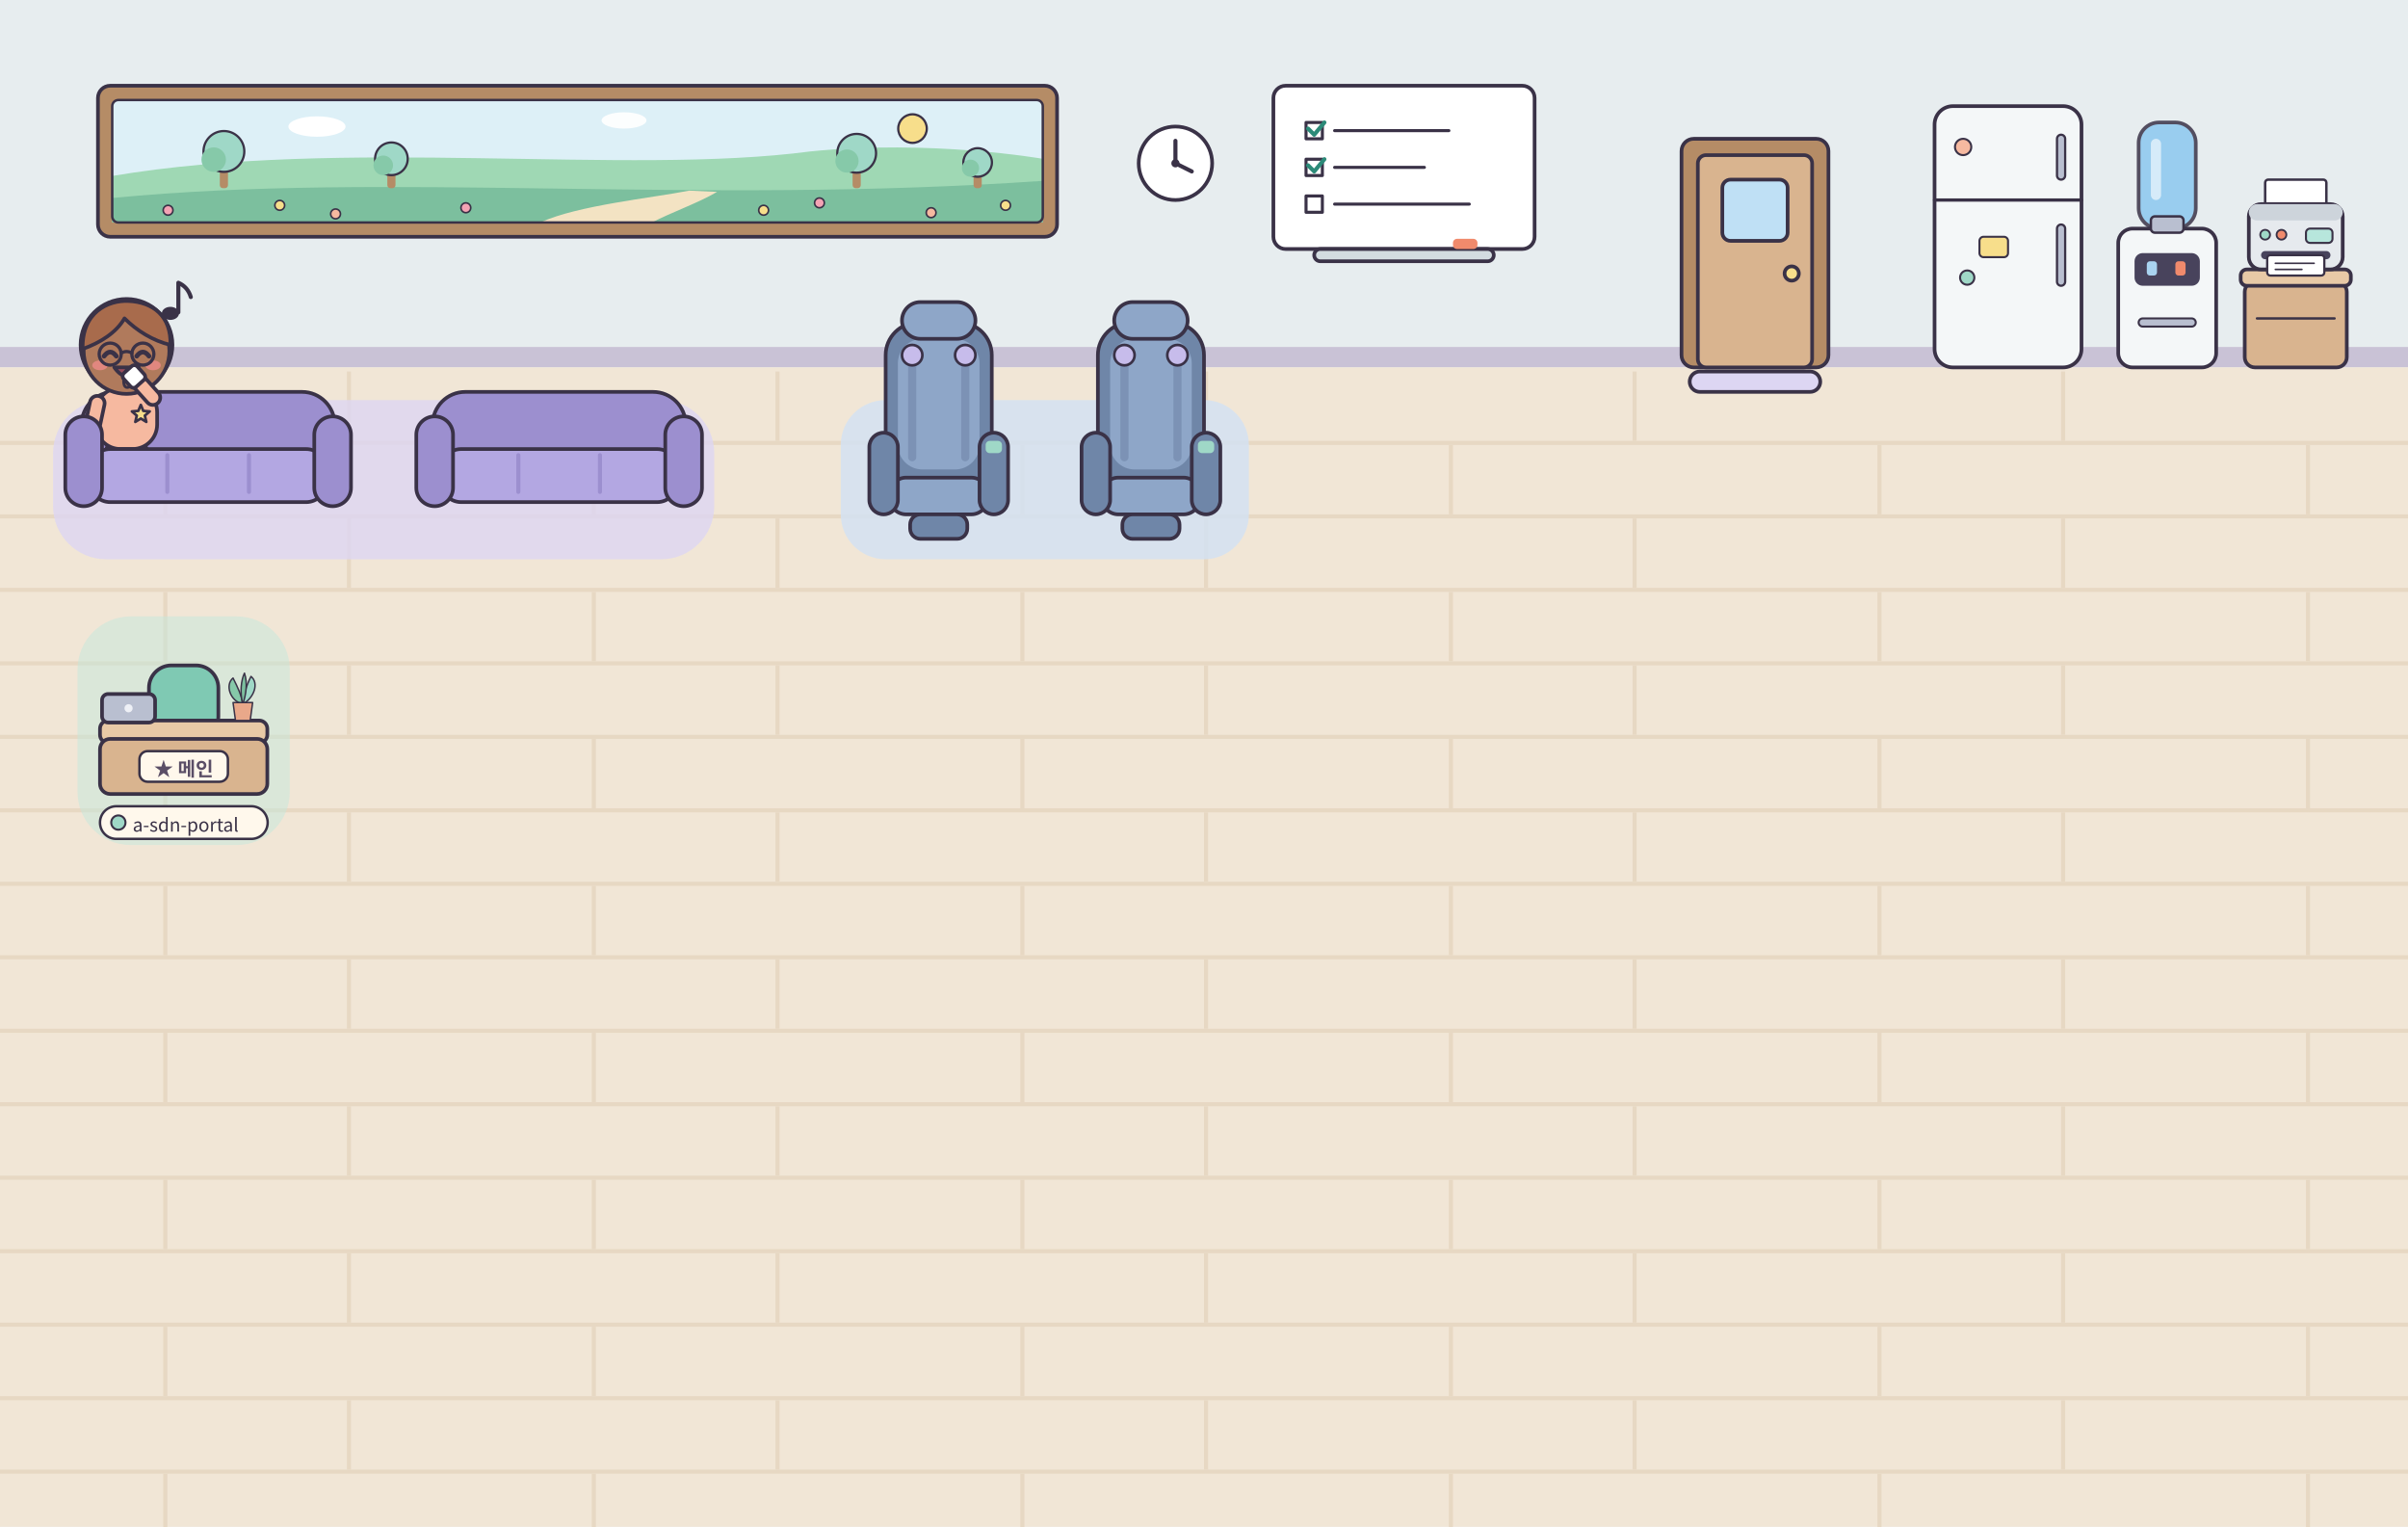
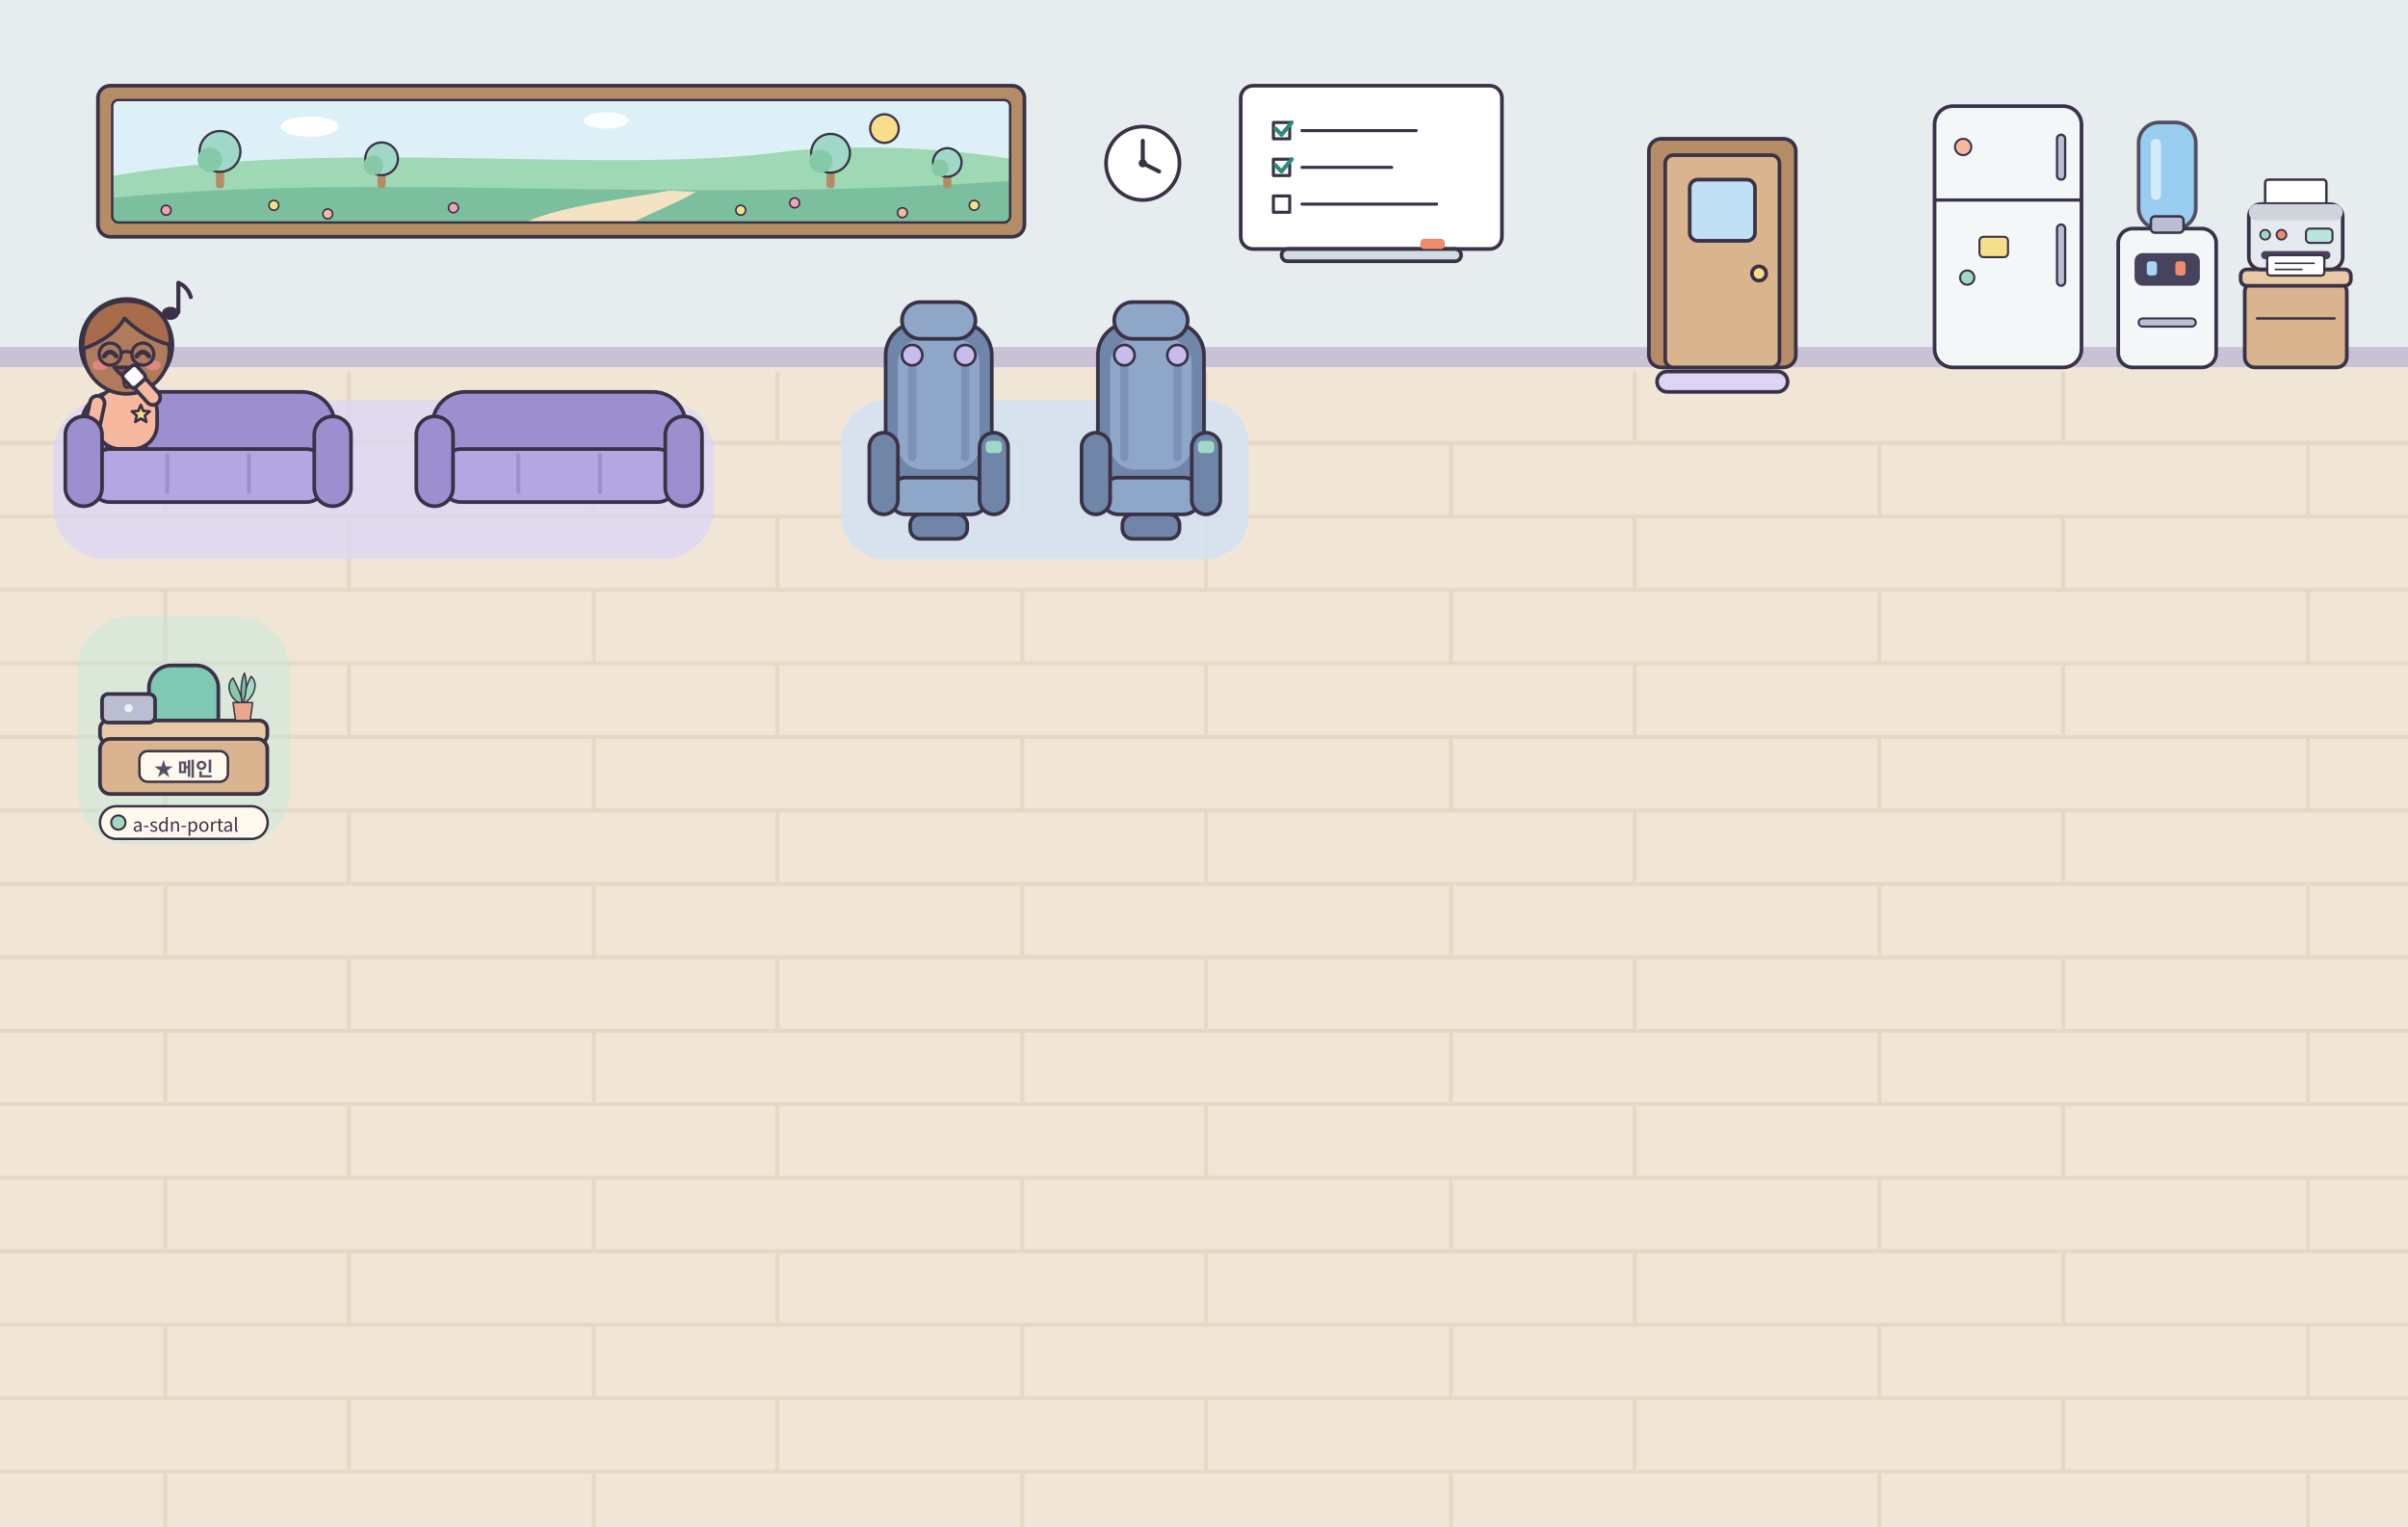
<svg xmlns="http://www.w3.org/2000/svg" viewBox="-20 -20 1180 748" width="1180" height="748" font-family="Apple SD Gothic Neo, Noto Sans CJK KR, Noto Sans KR, WenQuanYi Zen Hei, sans-serif">
  <rect x="-20" y="-20" width="1180" height="180" rx="0" fill="#E7EDEF" />
  <rect x="-20" y="150" width="1180" height="10" rx="0" fill="#C9C2D6" />
  <rect x="-20" y="160" width="1180" height="568" rx="0" fill="#F1E6D6" />
  <rect x="-20" y="196" width="1180" height="2" rx="0" fill="#E7D8C3" />
  <rect x="150" y="162" width="2" height="34" rx="0" fill="#E7D8C3" />
  <rect x="360" y="162" width="2" height="34" rx="0" fill="#E7D8C3" />
  <rect x="570" y="162" width="2" height="34" rx="0" fill="#E7D8C3" />
  <rect x="780" y="162" width="2" height="34" rx="0" fill="#E7D8C3" />
  <rect x="990" y="162" width="2" height="34" rx="0" fill="#E7D8C3" />
  <rect x="-20" y="232" width="1180" height="2" rx="0" fill="#E7D8C3" />
  <rect x="60" y="198" width="2" height="34" rx="0" fill="#E7D8C3" />
  <rect x="270" y="198" width="2" height="34" rx="0" fill="#E7D8C3" />
  <rect x="480" y="198" width="2" height="34" rx="0" fill="#E7D8C3" />
  <rect x="690" y="198" width="2" height="34" rx="0" fill="#E7D8C3" />
  <rect x="900" y="198" width="2" height="34" rx="0" fill="#E7D8C3" />
  <rect x="1110" y="198" width="2" height="34" rx="0" fill="#E7D8C3" />
  <rect x="-20" y="268" width="1180" height="2" rx="0" fill="#E7D8C3" />
  <rect x="150" y="234" width="2" height="34" rx="0" fill="#E7D8C3" />
  <rect x="360" y="234" width="2" height="34" rx="0" fill="#E7D8C3" />
  <rect x="570" y="234" width="2" height="34" rx="0" fill="#E7D8C3" />
  <rect x="780" y="234" width="2" height="34" rx="0" fill="#E7D8C3" />
  <rect x="990" y="234" width="2" height="34" rx="0" fill="#E7D8C3" />
  <rect x="-20" y="304" width="1180" height="2" rx="0" fill="#E7D8C3" />
  <rect x="60" y="270" width="2" height="34" rx="0" fill="#E7D8C3" />
  <rect x="270" y="270" width="2" height="34" rx="0" fill="#E7D8C3" />
  <rect x="480" y="270" width="2" height="34" rx="0" fill="#E7D8C3" />
  <rect x="690" y="270" width="2" height="34" rx="0" fill="#E7D8C3" />
  <rect x="900" y="270" width="2" height="34" rx="0" fill="#E7D8C3" />
  <rect x="1110" y="270" width="2" height="34" rx="0" fill="#E7D8C3" />
  <rect x="-20" y="340" width="1180" height="2" rx="0" fill="#E7D8C3" />
  <rect x="150" y="306" width="2" height="34" rx="0" fill="#E7D8C3" />
  <rect x="360" y="306" width="2" height="34" rx="0" fill="#E7D8C3" />
  <rect x="570" y="306" width="2" height="34" rx="0" fill="#E7D8C3" />
  <rect x="780" y="306" width="2" height="34" rx="0" fill="#E7D8C3" />
  <rect x="990" y="306" width="2" height="34" rx="0" fill="#E7D8C3" />
  <rect x="-20" y="376" width="1180" height="2" rx="0" fill="#E7D8C3" />
  <rect x="60" y="342" width="2" height="34" rx="0" fill="#E7D8C3" />
  <rect x="270" y="342" width="2" height="34" rx="0" fill="#E7D8C3" />
  <rect x="480" y="342" width="2" height="34" rx="0" fill="#E7D8C3" />
  <rect x="690" y="342" width="2" height="34" rx="0" fill="#E7D8C3" />
  <rect x="900" y="342" width="2" height="34" rx="0" fill="#E7D8C3" />
  <rect x="1110" y="342" width="2" height="34" rx="0" fill="#E7D8C3" />
  <rect x="-20" y="412" width="1180" height="2" rx="0" fill="#E7D8C3" />
  <rect x="150" y="378" width="2" height="34" rx="0" fill="#E7D8C3" />
  <rect x="360" y="378" width="2" height="34" rx="0" fill="#E7D8C3" />
  <rect x="570" y="378" width="2" height="34" rx="0" fill="#E7D8C3" />
  <rect x="780" y="378" width="2" height="34" rx="0" fill="#E7D8C3" />
  <rect x="990" y="378" width="2" height="34" rx="0" fill="#E7D8C3" />
  <rect x="-20" y="448" width="1180" height="2" rx="0" fill="#E7D8C3" />
  <rect x="60" y="414" width="2" height="34" rx="0" fill="#E7D8C3" />
  <rect x="270" y="414" width="2" height="34" rx="0" fill="#E7D8C3" />
  <rect x="480" y="414" width="2" height="34" rx="0" fill="#E7D8C3" />
  <rect x="690" y="414" width="2" height="34" rx="0" fill="#E7D8C3" />
  <rect x="900" y="414" width="2" height="34" rx="0" fill="#E7D8C3" />
  <rect x="1110" y="414" width="2" height="34" rx="0" fill="#E7D8C3" />
  <rect x="-20" y="484" width="1180" height="2" rx="0" fill="#E7D8C3" />
  <rect x="150" y="450" width="2" height="34" rx="0" fill="#E7D8C3" />
  <rect x="360" y="450" width="2" height="34" rx="0" fill="#E7D8C3" />
  <rect x="570" y="450" width="2" height="34" rx="0" fill="#E7D8C3" />
  <rect x="780" y="450" width="2" height="34" rx="0" fill="#E7D8C3" />
  <rect x="990" y="450" width="2" height="34" rx="0" fill="#E7D8C3" />
  <rect x="-20" y="520" width="1180" height="2" rx="0" fill="#E7D8C3" />
  <rect x="60" y="486" width="2" height="34" rx="0" fill="#E7D8C3" />
  <rect x="270" y="486" width="2" height="34" rx="0" fill="#E7D8C3" />
  <rect x="480" y="486" width="2" height="34" rx="0" fill="#E7D8C3" />
  <rect x="690" y="486" width="2" height="34" rx="0" fill="#E7D8C3" />
  <rect x="900" y="486" width="2" height="34" rx="0" fill="#E7D8C3" />
  <rect x="1110" y="486" width="2" height="34" rx="0" fill="#E7D8C3" />
  <rect x="-20" y="556" width="1180" height="2" rx="0" fill="#E7D8C3" />
  <rect x="150" y="522" width="2" height="34" rx="0" fill="#E7D8C3" />
  <rect x="360" y="522" width="2" height="34" rx="0" fill="#E7D8C3" />
  <rect x="570" y="522" width="2" height="34" rx="0" fill="#E7D8C3" />
  <rect x="780" y="522" width="2" height="34" rx="0" fill="#E7D8C3" />
  <rect x="990" y="522" width="2" height="34" rx="0" fill="#E7D8C3" />
  <rect x="-20" y="592" width="1180" height="2" rx="0" fill="#E7D8C3" />
  <rect x="60" y="558" width="2" height="34" rx="0" fill="#E7D8C3" />
  <rect x="270" y="558" width="2" height="34" rx="0" fill="#E7D8C3" />
  <rect x="480" y="558" width="2" height="34" rx="0" fill="#E7D8C3" />
  <rect x="690" y="558" width="2" height="34" rx="0" fill="#E7D8C3" />
  <rect x="900" y="558" width="2" height="34" rx="0" fill="#E7D8C3" />
  <rect x="1110" y="558" width="2" height="34" rx="0" fill="#E7D8C3" />
  <rect x="-20" y="628" width="1180" height="2" rx="0" fill="#E7D8C3" />
  <rect x="150" y="594" width="2" height="34" rx="0" fill="#E7D8C3" />
  <rect x="360" y="594" width="2" height="34" rx="0" fill="#E7D8C3" />
  <rect x="570" y="594" width="2" height="34" rx="0" fill="#E7D8C3" />
  <rect x="780" y="594" width="2" height="34" rx="0" fill="#E7D8C3" />
  <rect x="990" y="594" width="2" height="34" rx="0" fill="#E7D8C3" />
  <rect x="-20" y="664" width="1180" height="2" rx="0" fill="#E7D8C3" />
  <rect x="60" y="630" width="2" height="34" rx="0" fill="#E7D8C3" />
  <rect x="270" y="630" width="2" height="34" rx="0" fill="#E7D8C3" />
  <rect x="480" y="630" width="2" height="34" rx="0" fill="#E7D8C3" />
  <rect x="690" y="630" width="2" height="34" rx="0" fill="#E7D8C3" />
  <rect x="900" y="630" width="2" height="34" rx="0" fill="#E7D8C3" />
  <rect x="1110" y="630" width="2" height="34" rx="0" fill="#E7D8C3" />
  <rect x="-20" y="700" width="1180" height="2" rx="0" fill="#E7D8C3" />
  <rect x="150" y="666" width="2" height="34" rx="0" fill="#E7D8C3" />
  <rect x="360" y="666" width="2" height="34" rx="0" fill="#E7D8C3" />
  <rect x="570" y="666" width="2" height="34" rx="0" fill="#E7D8C3" />
  <rect x="780" y="666" width="2" height="34" rx="0" fill="#E7D8C3" />
  <rect x="990" y="666" width="2" height="34" rx="0" fill="#E7D8C3" />
  <rect x="-20" y="736" width="1180" height="2" rx="0" fill="#E7D8C3" />
  <rect x="60" y="702" width="2" height="34" rx="0" fill="#E7D8C3" />
  <rect x="270" y="702" width="2" height="34" rx="0" fill="#E7D8C3" />
  <rect x="480" y="702" width="2" height="34" rx="0" fill="#E7D8C3" />
  <rect x="690" y="702" width="2" height="34" rx="0" fill="#E7D8C3" />
  <rect x="900" y="702" width="2" height="34" rx="0" fill="#E7D8C3" />
  <rect x="1110" y="702" width="2" height="34" rx="0" fill="#E7D8C3" />
  <rect x="18" y="282" width="104" height="112" rx="26" fill="#C3E7DC" opacity="0.5" />
  <rect x="6" y="176" width="324" height="78" rx="26" fill="#DDD6F3" opacity="0.8" />
  <rect x="392" y="176" width="200" height="78" rx="22" fill="#D4E2F2" opacity="0.85" />
-   <rect x="808" y="162" width="64" height="10" rx="5" fill="#DDD6F3" stroke="#3A3247" stroke-width="1.8" stroke-linecap="round" stroke-linejoin="round" />
-   <rect x="28" y="22" width="470" height="74" rx="6" fill="#B58C66" stroke="#3A3247" stroke-width="1.8" stroke-linecap="round" stroke-linejoin="round" />
-   <rect x="35" y="29" width="456" height="60" rx="3" fill="#DDF0F7" />
-   <circle cx="427.16" cy="43" r="7" fill="#F7DE8B" stroke="#3A3247" stroke-width="1.1" stroke-linecap="round" stroke-linejoin="round" />
-   <ellipse cx="135.32" cy="42" rx="14" ry="5" fill="#FFFFFF" />
-   <ellipse cx="285.8" cy="39" rx="11" ry="4" fill="#FFFFFF" opacity="0.9" />
-   <path d="M35,66.2 C149,47 285.8,66.2 377,54.2 C436.28,48.2 491,57.8 491,57.8 L491,89 L35,89 Z" fill="#9FD8B4" />
-   <path d="M35,77 C171.8,63.8 317.72,80.6 491,68.6 L491,89 L35,89 Z" fill="#7CBF9E" />
-   <path d="M244.76,89 C263,80.6 299.48,77 317.72,73.4 L331.4,74 C322.28,79.4 308.6,84.2 299.48,89 Z" fill="#F3E3C3" />
-   <rect x="87.72" y="60.2" width="4" height="12" rx="1.5" fill="#B58C66" />
-   <circle cx="89.72" cy="54.2" r="10" fill="#9FD8C7" stroke="#3A3247" stroke-width="1.1" stroke-linecap="round" stroke-linejoin="round" />
-   <circle cx="84.72" cy="58.2" r="6" fill="#86C9A9" />
-   <rect x="169.8" y="62.6" width="4" height="9.6" rx="1.5" fill="#B58C66" />
-   <circle cx="171.8" cy="57.8" r="8" fill="#9FD8C7" stroke="#3A3247" stroke-width="1.1" stroke-linecap="round" stroke-linejoin="round" />
-   <circle cx="167.8" cy="61" r="4.8" fill="#86C9A9" />
-   <rect x="397.8" y="60.8" width="4" height="11.4" rx="1.5" fill="#B58C66" />
-   <circle cx="399.8" cy="55.1" r="9.5" fill="#9FD8C7" stroke="#3A3247" stroke-width="1.1" stroke-linecap="round" stroke-linejoin="round" />
-   <circle cx="395.05" cy="58.9" r="5.7" fill="#86C9A9" />
-   <rect x="457.08" y="63.8" width="4" height="8.4" rx="1.5" fill="#B58C66" />
-   <circle cx="459.08" cy="59.6" r="7" fill="#9FD8C7" stroke="#3A3247" stroke-width="1.1" stroke-linecap="round" stroke-linejoin="round" />
-   <circle cx="455.58" cy="62.4" r="4.2" fill="#86C9A9" />
-   <circle cx="62.36" cy="83" r="2.4" fill="#F4A3B4" stroke="#3A3247" stroke-width="0.8" stroke-linecap="round" stroke-linejoin="round" />
-   <circle cx="117.08" cy="80.6" r="2.4" fill="#F7DE8B" stroke="#3A3247" stroke-width="0.8" stroke-linecap="round" stroke-linejoin="round" />
-   <circle cx="144.44" cy="84.8" r="2.4" fill="#F6B9A0" stroke="#3A3247" stroke-width="0.8" stroke-linecap="round" stroke-linejoin="round" />
-   <circle cx="208.28" cy="81.8" r="2.4" fill="#F4A3B4" stroke="#3A3247" stroke-width="0.8" stroke-linecap="round" stroke-linejoin="round" />
-   <circle cx="354.2" cy="83" r="2.4" fill="#F7DE8B" stroke="#3A3247" stroke-width="0.8" stroke-linecap="round" stroke-linejoin="round" />
-   <circle cx="381.56" cy="79.4" r="2.4" fill="#F4A3B4" stroke="#3A3247" stroke-width="0.8" stroke-linecap="round" stroke-linejoin="round" />
-   <circle cx="436.28" cy="84.2" r="2.4" fill="#F6B9A0" stroke="#3A3247" stroke-width="0.8" stroke-linecap="round" stroke-linejoin="round" />
-   <circle cx="472.76" cy="80.6" r="2.4" fill="#F7DE8B" stroke="#3A3247" stroke-width="0.8" stroke-linecap="round" stroke-linejoin="round" />
-   <rect x="35" y="29" width="456" height="60" rx="3" fill="none" stroke="#3A3247" stroke-width="1.2" stroke-linecap="round" stroke-linejoin="round" />
-   <circle cx="556" cy="60" r="18" fill="#FFFFFF" stroke="#3A3247" stroke-width="1.8" stroke-linecap="round" stroke-linejoin="round" />
-   <path d="M556,60 L556,49 M556,60 L564,64" fill="none" stroke="#3A3247" stroke-width="2" stroke-linecap="round" stroke-linejoin="round" />
-   <circle cx="556" cy="60" r="2" fill="#3A3247" />
-   <rect x="604" y="22" width="128" height="80" rx="6" fill="#FFFFFF" stroke="#3A3247" stroke-width="1.8" stroke-linecap="round" stroke-linejoin="round" />
-   <path d="M620,40 L628,40 L628,48 L620,48 Z M634,44 L690,44 M620,58 L628,58 L628,66 L620,66 Z M634,62 L678,62 M620,76 L628,76 L628,84 L620,84 Z M634,80 L700,80" fill="none" stroke="#3A3247" stroke-width="1.5" stroke-linecap="round" stroke-linejoin="round" />
-   <path d="M621,43 L624,46 L629,40 M621,61 L624,64 L629,58" fill="none" stroke="#2C8A78" stroke-width="2" stroke-linecap="round" stroke-linejoin="round" />
-   <rect x="624" y="102" width="88" height="6" rx="3" fill="#D3DCE0" stroke="#3A3247" stroke-width="1.8" stroke-linecap="round" stroke-linejoin="round" />
-   <rect x="692" y="97" width="12" height="5" rx="2" fill="#F08A6C" />
-   <rect x="804" y="48" width="72" height="112" rx="6" fill="#B58C66" stroke="#3A3247" stroke-width="1.8" stroke-linecap="round" stroke-linejoin="round" />
-   <rect x="812" y="56" width="56" height="104" rx="4" fill="#D9B48F" stroke="#3A3247" stroke-width="1.8" stroke-linecap="round" stroke-linejoin="round" />
-   <rect x="824" y="68" width="32" height="30" rx="4" fill="#BFE0F5" stroke="#3A3247" stroke-width="1.8" stroke-linecap="round" stroke-linejoin="round" />
-   <circle cx="858" cy="114" r="3.5" fill="#F7DE8B" stroke="#3A3247" stroke-width="1.8" stroke-linecap="round" stroke-linejoin="round" />
+   <rect x="792" y="162" width="64" height="10" rx="5" fill="#DDD6F3" stroke="#3A3247" stroke-width="1.8" stroke-linecap="round" stroke-linejoin="round" />
+   <rect x="28" y="22" width="454" height="74" rx="6" fill="#B58C66" stroke="#3A3247" stroke-width="1.8" stroke-linecap="round" stroke-linejoin="round" />
+   <rect x="35" y="29" width="440" height="60" rx="3" fill="#DDF0F7" />
+   <circle cx="413.4" cy="43" r="7" fill="#F7DE8B" stroke="#3A3247" stroke-width="1.1" stroke-linecap="round" stroke-linejoin="round" />
+   <ellipse cx="131.8" cy="42" rx="14" ry="5" fill="#FFFFFF" />
+   <ellipse cx="277" cy="39" rx="11" ry="4" fill="#FFFFFF" opacity="0.9" />
+   <path d="M35,66.2 C145,47 277,66.2 365,54.2 C422.2,48.2 475,57.8 475,57.8 L475,89 L35,89 Z" fill="#9FD8B4" />
+   <path d="M35,77 C167,63.8 307.8,80.6 475,68.6 L475,89 L35,89 Z" fill="#7CBF9E" />
+   <path d="M237.4,89 C255,80.6 290.2,77 307.8,73.4 L321,74 C312.2,79.4 299,84.2 290.2,89 Z" fill="#F3E3C3" />
+   <rect x="85.8" y="60.2" width="4" height="12" rx="1.5" fill="#B58C66" />
+   <circle cx="87.8" cy="54.2" r="10" fill="#9FD8C7" stroke="#3A3247" stroke-width="1.1" stroke-linecap="round" stroke-linejoin="round" />
+   <circle cx="82.8" cy="58.2" r="6" fill="#86C9A9" />
+   <rect x="165" y="62.6" width="4" height="9.6" rx="1.5" fill="#B58C66" />
+   <circle cx="167" cy="57.8" r="8" fill="#9FD8C7" stroke="#3A3247" stroke-width="1.1" stroke-linecap="round" stroke-linejoin="round" />
+   <circle cx="163" cy="61" r="4.8" fill="#86C9A9" />
+   <rect x="385" y="60.8" width="4" height="11.4" rx="1.5" fill="#B58C66" />
+   <circle cx="387" cy="55.1" r="9.5" fill="#9FD8C7" stroke="#3A3247" stroke-width="1.1" stroke-linecap="round" stroke-linejoin="round" />
+   <circle cx="382.25" cy="58.9" r="5.7" fill="#86C9A9" />
+   <rect x="442.2" y="63.8" width="4" height="8.4" rx="1.5" fill="#B58C66" />
+   <circle cx="444.2" cy="59.6" r="7" fill="#9FD8C7" stroke="#3A3247" stroke-width="1.1" stroke-linecap="round" stroke-linejoin="round" />
+   <circle cx="440.7" cy="62.4" r="4.2" fill="#86C9A9" />
+   <circle cx="61.4" cy="83" r="2.4" fill="#F4A3B4" stroke="#3A3247" stroke-width="0.8" stroke-linecap="round" stroke-linejoin="round" />
+   <circle cx="114.2" cy="80.6" r="2.4" fill="#F7DE8B" stroke="#3A3247" stroke-width="0.8" stroke-linecap="round" stroke-linejoin="round" />
+   <circle cx="140.6" cy="84.8" r="2.4" fill="#F6B9A0" stroke="#3A3247" stroke-width="0.8" stroke-linecap="round" stroke-linejoin="round" />
+   <circle cx="202.2" cy="81.8" r="2.4" fill="#F4A3B4" stroke="#3A3247" stroke-width="0.8" stroke-linecap="round" stroke-linejoin="round" />
+   <circle cx="343" cy="83" r="2.4" fill="#F7DE8B" stroke="#3A3247" stroke-width="0.8" stroke-linecap="round" stroke-linejoin="round" />
+   <circle cx="369.4" cy="79.4" r="2.4" fill="#F4A3B4" stroke="#3A3247" stroke-width="0.8" stroke-linecap="round" stroke-linejoin="round" />
+   <circle cx="422.2" cy="84.2" r="2.4" fill="#F6B9A0" stroke="#3A3247" stroke-width="0.8" stroke-linecap="round" stroke-linejoin="round" />
+   <circle cx="457.4" cy="80.6" r="2.4" fill="#F7DE8B" stroke="#3A3247" stroke-width="0.8" stroke-linecap="round" stroke-linejoin="round" />
+   <rect x="35" y="29" width="440" height="60" rx="3" fill="none" stroke="#3A3247" stroke-width="1.2" stroke-linecap="round" stroke-linejoin="round" />
+   <circle cx="540" cy="60" r="18" fill="#FFFFFF" stroke="#3A3247" stroke-width="1.8" stroke-linecap="round" stroke-linejoin="round" />
+   <path d="M540,60 L540,49 M540,60 L548,64" fill="none" stroke="#3A3247" stroke-width="2" stroke-linecap="round" stroke-linejoin="round" />
+   <circle cx="540" cy="60" r="2" fill="#3A3247" />
+   <rect x="588" y="22" width="128" height="80" rx="6" fill="#FFFFFF" stroke="#3A3247" stroke-width="1.8" stroke-linecap="round" stroke-linejoin="round" />
+   <path d="M604,40 L612,40 L612,48 L604,48 Z M618,44 L674,44 M604,58 L612,58 L612,66 L604,66 Z M618,62 L662,62 M604,76 L612,76 L612,84 L604,84 Z M618,80 L684,80" fill="none" stroke="#3A3247" stroke-width="1.5" stroke-linecap="round" stroke-linejoin="round" />
+   <path d="M605,43 L608,46 L613,40 M605,61 L608,64 L613,58" fill="none" stroke="#2C8A78" stroke-width="2" stroke-linecap="round" stroke-linejoin="round" />
+   <rect x="608" y="102" width="88" height="6" rx="3" fill="#D3DCE0" stroke="#3A3247" stroke-width="1.8" stroke-linecap="round" stroke-linejoin="round" />
+   <rect x="676" y="97" width="12" height="5" rx="2" fill="#F08A6C" />
+   <rect x="788" y="48" width="72" height="112" rx="6" fill="#B58C66" stroke="#3A3247" stroke-width="1.8" stroke-linecap="round" stroke-linejoin="round" />
+   <rect x="796" y="56" width="56" height="104" rx="4" fill="#D9B48F" stroke="#3A3247" stroke-width="1.8" stroke-linecap="round" stroke-linejoin="round" />
+   <rect x="808" y="68" width="32" height="30" rx="4" fill="#BFE0F5" stroke="#3A3247" stroke-width="1.8" stroke-linecap="round" stroke-linejoin="round" />
+   <circle cx="842" cy="114" r="3.5" fill="#F7DE8B" stroke="#3A3247" stroke-width="1.8" stroke-linecap="round" stroke-linejoin="round" />
  <rect x="928" y="32" width="72" height="128" rx="9" fill="#F4F7F8" stroke="#3A3247" stroke-width="1.8" stroke-linecap="round" stroke-linejoin="round" />
  <path d="M928,78 L1000,78" fill="none" stroke="#3A3247" stroke-width="1.6" stroke-linecap="round" stroke-linejoin="round" />
  <rect x="988" y="46" width="4" height="22" rx="2" fill="#B9BFD0" stroke="#3A3247" stroke-width="1.1" stroke-linecap="round" stroke-linejoin="round" />
  <rect x="988" y="90" width="4" height="30" rx="2" fill="#B9BFD0" stroke="#3A3247" stroke-width="1.1" stroke-linecap="round" stroke-linejoin="round" />
  <circle cx="942" cy="52" r="4" fill="#F6B9A0" stroke="#3A3247" stroke-width="1" stroke-linecap="round" stroke-linejoin="round" />
  <rect x="950" y="96" width="14" height="10" rx="2" fill="#F7DE8B" stroke="#3A3247" stroke-width="1" stroke-linecap="round" stroke-linejoin="round" />
  <circle cx="944" cy="116" r="3.5" fill="#9FD8C7" stroke="#3A3247" stroke-width="1" stroke-linecap="round" stroke-linejoin="round" />
  <rect x="1018" y="92" width="48" height="68" rx="7" fill="#F4F7F8" stroke="#3A3247" stroke-width="1.8" stroke-linecap="round" stroke-linejoin="round" />
  <rect x="1026" y="104" width="32" height="16" rx="4" fill="#48435C" />
  <rect x="1032" y="108" width="5" height="7" rx="1.5" fill="#A9D3F0" />
  <rect x="1046" y="108" width="5" height="7" rx="1.5" fill="#F08A6C" />
  <rect x="1028" y="136" width="28" height="4" rx="2" fill="#B9BFD0" stroke="#3A3247" stroke-width="1" stroke-linecap="round" stroke-linejoin="round" />
  <rect x="1028" y="40" width="28" height="52" rx="10" fill="#8CC8EE" stroke="#3A3247" stroke-width="1.8" stroke-linecap="round" stroke-linejoin="round" opacity="0.85" />
  <rect x="1034" y="48" width="5" height="30" rx="2.5" fill="#FFFFFF" opacity="0.6" />
  <rect x="1034" y="86" width="16" height="8" rx="2" fill="#B9BFD0" stroke="#3A3247" stroke-width="1.2" stroke-linecap="round" stroke-linejoin="round" />
  <rect x="1080" y="118" width="50" height="42" rx="5" fill="#D9B48F" stroke="#3A3247" stroke-width="1.8" stroke-linecap="round" stroke-linejoin="round" />
  <rect x="1078" y="112" width="54" height="8" rx="3" fill="#E8C9A6" stroke="#3A3247" stroke-width="1.8" stroke-linecap="round" stroke-linejoin="round" />
  <path d="M1086,136 L1124,136" fill="none" stroke="#3A3247" stroke-width="1.2" stroke-linecap="round" stroke-linejoin="round" />
  <rect x="1090" y="68" width="30" height="18" rx="1.5" fill="#FFFFFF" stroke="#3A3247" stroke-width="1.2" stroke-linecap="round" stroke-linejoin="round" />
  <rect x="1082" y="80" width="46" height="32" rx="6" fill="#E6EAEE" stroke="#3A3247" stroke-width="1.8" stroke-linecap="round" stroke-linejoin="round" />
  <rect x="1082" y="80" width="46" height="8" rx="4" fill="#CDD4DB" />
  <rect x="1110" y="92" width="13" height="7" rx="2" fill="#78E1C3" fill-opacity="0.42" stroke="#3A3247" stroke-width="1" stroke-linecap="round" stroke-linejoin="round" />
  <circle cx="1090" cy="95" r="2.4" fill="#9FD8C7" stroke="#3A3247" stroke-width="0.9" stroke-linecap="round" stroke-linejoin="round" />
  <circle cx="1098" cy="95" r="2.4" fill="#F08A6C" stroke="#3A3247" stroke-width="0.9" stroke-linecap="round" stroke-linejoin="round" />
  <rect x="1088" y="103" width="34" height="4" rx="2" fill="#48435C" />
  <rect x="1091" y="105" width="28" height="10" rx="1.5" fill="#FFFFFF" stroke="#3A3247" stroke-width="1.1" stroke-linecap="round" stroke-linejoin="round" />
  <path d="M1095,109 L1114,109 M1095,112 L1108,112" fill="none" stroke="#3A3247" stroke-width="0.8" stroke-linecap="round" stroke-linejoin="round" />
  <rect x="29" y="375" width="82.16" height="16" rx="8" fill="#FFF8EC" stroke="#3A3247" stroke-width="1.2" stroke-linecap="round" stroke-linejoin="round" />
  <circle cx="38" cy="383" r="3.5" fill="#9FD8C7" stroke="#3A3247" stroke-width="1" stroke-linecap="round" stroke-linejoin="round" />
  <text x="45" y="383.5" font-size="9" text-anchor="start" dominant-baseline="central" fill="#3A3247">a-sdn-portal</text>
  <rect x="20" y="172" width="124" height="38" rx="16" fill="#9C8FCF" stroke="#3A3247" stroke-width="1.8" stroke-linecap="round" stroke-linejoin="round" />
  <rect x="192" y="172" width="124" height="38" rx="16" fill="#9C8FCF" stroke="#3A3247" stroke-width="1.8" stroke-linecap="round" stroke-linejoin="round" />
  <g transform="translate(42,214)">
    <ellipse cx="0" cy="0" rx="17" ry="4.5" fill="#3A3247" fill-opacity="0.16" />
    <g transform="translate(0,-0.02) scale(1,1)">
      <g transform="translate(0,0)">
        <rect x="-10" y="-17" width="8.5" height="17" rx="4" fill="#5D5670" stroke="#3A3247" stroke-width="1.8" stroke-linecap="round" stroke-linejoin="round" />
      </g>
      <g transform="translate(0,0)">
        <rect x="1.5" y="-17" width="8.5" height="17" rx="4" fill="#5D5670" stroke="#3A3247" stroke-width="1.8" stroke-linecap="round" stroke-linejoin="round" />
      </g>
      <g transform="translate(0,-62) rotate(0,0,20)">
        <circle cx="0" cy="-3" r="22.5" fill="#A86B4C" stroke="#3A3247" stroke-width="1.8" stroke-linecap="round" stroke-linejoin="round" />
      </g>
      <g transform="">
        <rect x="-15" y="-44" width="30" height="30" rx="12" fill="#F6B9A0" stroke="#3A3247" stroke-width="1.8" stroke-linecap="round" stroke-linejoin="round" />
        <path d="M7,-35.6 L8.22,-32.67 L11.37,-32.42 L8.97,-30.36 L9.7,-27.28 L7,-28.93 L4.3,-27.28 L5.03,-30.36 L2.63,-32.42 L5.78,-32.67 Z" fill="#F7DE8B" stroke="#3A3247" stroke-width="1.3" stroke-linecap="round" stroke-linejoin="round" />
      </g>
      <g transform="translate(0,-62) rotate(0,0,20)">
        <circle cx="0" cy="0" r="21" fill="#B07A5C" stroke="#3A3247" stroke-width="1.8" stroke-linecap="round" stroke-linejoin="round" />
        <ellipse cx="-13" cy="7" rx="3.8" ry="2.4" fill="#F48C8C" opacity="0.72" />
        <ellipse cx="13" cy="7" rx="3.8" ry="2.4" fill="#F48C8C" opacity="0.72" />
        <g transform="translate(0,1) scale(1,1) translate(0,-1)">
          <path d="M-11,2.5 Q-8,-1.5 -5,2.5" fill="none" stroke="#3A3247" stroke-width="2.3" stroke-linecap="round" stroke-linejoin="round" />
          <path d="M5,2.5 Q8,-1.5 11,2.5" fill="none" stroke="#3A3247" stroke-width="2.3" stroke-linecap="round" stroke-linejoin="round" />
        </g>
        <path d="M-6,8 Q0,16.5 6,8 Z" fill="#9A4E5E" stroke="#3A3247" stroke-width="1.8" stroke-linecap="round" stroke-linejoin="round" />
        <path d="M-21.5,-1 C-22,-19 -9,-25 1,-24.5 C13,-24 22,-17 21.5,-3 C13,-5 5,-10 -1,-16 C-5,-9 -13,-4 -21.5,-1 Z" fill="#A86B4C" stroke="#3A3247" stroke-width="1.8" stroke-linecap="round" stroke-linejoin="round" />
        <circle cx="-8" cy="1.5" r="5.4" fill="none" stroke="#3A3247" stroke-width="1.6" stroke-linecap="round" stroke-linejoin="round" />
        <circle cx="8" cy="1.5" r="5.4" fill="none" stroke="#3A3247" stroke-width="1.6" stroke-linecap="round" stroke-linejoin="round" />
        <path d="M-2.6,1 Q0,-0.5 2.6,1" fill="none" stroke="#3A3247" stroke-width="1.6" stroke-linecap="round" stroke-linejoin="round" />
      </g>
      <g transform="translate(-14,-38) rotate(12)">
        <rect x="-3.6" y="-2" width="7.2" height="17" rx="3.6" fill="#F6B9A0" stroke="#3A3247" stroke-width="1.8" stroke-linecap="round" stroke-linejoin="round" />
        <circle cx="0" cy="16" r="4.2" fill="#B07A5C" stroke="#3A3247" stroke-width="1.8" stroke-linecap="round" stroke-linejoin="round" />
      </g>
      <g transform="translate(14,-38) rotate(138)">
        <rect x="-3.6" y="-2" width="7.2" height="17" rx="3.6" fill="#F6B9A0" stroke="#3A3247" stroke-width="1.8" stroke-linecap="round" stroke-linejoin="round" />
        <circle cx="0" cy="16" r="4.2" fill="#B07A5C" stroke="#3A3247" stroke-width="1.8" stroke-linecap="round" stroke-linejoin="round" />
        <rect x="-4.5" y="11" width="9" height="9" rx="2" fill="#FFFFFF" stroke="#3A3247" stroke-width="1.8" stroke-linecap="round" stroke-linejoin="round" />
        <path d="M4.5,13 Q8.5,14 4.5,18" fill="none" stroke="#3A3247" stroke-width="1.4" stroke-linecap="round" stroke-linejoin="round" />
      </g>
      <g transform="translate(0,-28)" />
    </g>
  </g>
  <rect x="24" y="200" width="116" height="26" rx="10" fill="#B3A7E2" stroke="#3A3247" stroke-width="1.8" stroke-linecap="round" stroke-linejoin="round" />
  <rect x="61" y="202" width="2" height="20" rx="1" fill="#9C8FCF" />
  <rect x="101" y="202" width="2" height="20" rx="1" fill="#9C8FCF" />
  <rect x="12" y="184" width="18" height="44" rx="9" fill="#9C8FCF" stroke="#3A3247" stroke-width="1.8" stroke-linecap="round" stroke-linejoin="round" />
  <rect x="134" y="184" width="18" height="44" rx="9" fill="#9C8FCF" stroke="#3A3247" stroke-width="1.8" stroke-linecap="round" stroke-linejoin="round" />
  <rect x="196" y="200" width="116" height="26" rx="10" fill="#B3A7E2" stroke="#3A3247" stroke-width="1.8" stroke-linecap="round" stroke-linejoin="round" />
  <rect x="233" y="202" width="2" height="20" rx="1" fill="#9C8FCF" />
  <rect x="273" y="202" width="2" height="20" rx="1" fill="#9C8FCF" />
  <rect x="184" y="184" width="18" height="44" rx="9" fill="#9C8FCF" stroke="#3A3247" stroke-width="1.8" stroke-linecap="round" stroke-linejoin="round" />
  <rect x="306" y="184" width="18" height="44" rx="9" fill="#9C8FCF" stroke="#3A3247" stroke-width="1.8" stroke-linecap="round" stroke-linejoin="round" />
  <rect x="414" y="138" width="52" height="80" rx="16" fill="#6F86A8" stroke="#3A3247" stroke-width="1.8" stroke-linecap="round" stroke-linejoin="round" />
  <rect x="420" y="146" width="40" height="64" rx="12" fill="#8EA6C8" />
  <rect x="422" y="128" width="36" height="18" rx="9" fill="#8EA6C8" stroke="#3A3247" stroke-width="1.8" stroke-linecap="round" stroke-linejoin="round" />
  <rect x="518" y="138" width="52" height="80" rx="16" fill="#6F86A8" stroke="#3A3247" stroke-width="1.8" stroke-linecap="round" stroke-linejoin="round" />
  <rect x="524" y="146" width="40" height="64" rx="12" fill="#8EA6C8" />
  <rect x="526" y="128" width="36" height="18" rx="9" fill="#8EA6C8" stroke="#3A3247" stroke-width="1.8" stroke-linecap="round" stroke-linejoin="round" />
  <rect x="425" y="150" width="4" height="56" rx="2" fill="#6F86A8" opacity="0.6" />
  <rect x="451" y="150" width="4" height="56" rx="2" fill="#6F86A8" opacity="0.6" />
  <circle cx="427" cy="154" r="5" fill="#C7BCEB" stroke="#3A3247" stroke-width="1.3" stroke-linecap="round" stroke-linejoin="round" />
  <circle cx="453" cy="154" r="5" fill="#C7BCEB" stroke="#3A3247" stroke-width="1.3" stroke-linecap="round" stroke-linejoin="round" />
  <rect x="529" y="150" width="4" height="56" rx="2" fill="#6F86A8" opacity="0.6" />
  <rect x="555" y="150" width="4" height="56" rx="2" fill="#6F86A8" opacity="0.6" />
  <circle cx="531" cy="154" r="5" fill="#C7BCEB" stroke="#3A3247" stroke-width="1.3" stroke-linecap="round" stroke-linejoin="round" />
  <circle cx="557" cy="154" r="5" fill="#C7BCEB" stroke="#3A3247" stroke-width="1.3" stroke-linecap="round" stroke-linejoin="round" />
  <rect x="416" y="214" width="48" height="18" rx="8" fill="#8EA6C8" stroke="#3A3247" stroke-width="1.8" stroke-linecap="round" stroke-linejoin="round" />
  <rect x="406" y="192" width="14" height="40" rx="7" fill="#6F86A8" stroke="#3A3247" stroke-width="1.8" stroke-linecap="round" stroke-linejoin="round" />
  <rect x="460" y="192" width="14" height="40" rx="7" fill="#6F86A8" stroke="#3A3247" stroke-width="1.8" stroke-linecap="round" stroke-linejoin="round" />
  <rect x="463" y="196" width="8" height="6" rx="2" fill="#9FD8C7" />
  <rect x="426" y="232" width="28" height="12" rx="5" fill="#6F86A8" stroke="#3A3247" stroke-width="1.8" stroke-linecap="round" stroke-linejoin="round" />
  <rect x="520" y="214" width="48" height="18" rx="8" fill="#8EA6C8" stroke="#3A3247" stroke-width="1.8" stroke-linecap="round" stroke-linejoin="round" />
  <rect x="510" y="192" width="14" height="40" rx="7" fill="#6F86A8" stroke="#3A3247" stroke-width="1.8" stroke-linecap="round" stroke-linejoin="round" />
  <rect x="564" y="192" width="14" height="40" rx="7" fill="#6F86A8" stroke="#3A3247" stroke-width="1.8" stroke-linecap="round" stroke-linejoin="round" />
  <rect x="567" y="196" width="8" height="6" rx="2" fill="#9FD8C7" />
  <rect x="530" y="232" width="28" height="12" rx="5" fill="#6F86A8" stroke="#3A3247" stroke-width="1.8" stroke-linecap="round" stroke-linejoin="round" />
  <rect x="53" y="306" width="34" height="36" rx="11" fill="#7FC9B3" stroke="#3A3247" stroke-width="1.8" stroke-linecap="round" stroke-linejoin="round" />
  <rect x="29" y="333" width="82" height="11" rx="4" fill="#E8C9A6" stroke="#3A3247" stroke-width="1.8" stroke-linecap="round" stroke-linejoin="round" />
  <rect x="29" y="342" width="82" height="27" rx="5" fill="#D9B48F" stroke="#3A3247" stroke-width="1.8" stroke-linecap="round" stroke-linejoin="round" />
  <rect x="30" y="320" width="26" height="14" rx="3" fill="#B9BFD0" stroke="#3A3247" stroke-width="1.8" stroke-linecap="round" stroke-linejoin="round" />
  <circle cx="43" cy="327" r="2" fill="#EEF0F6" />
  <rect x="48.33" y="348" width="43.35" height="15" rx="4" fill="#FFF8EC" stroke="#3A3247" stroke-width="1.2" stroke-linecap="round" stroke-linejoin="round" />
  <text x="70" y="356" font-size="9.5" text-anchor="middle" dominant-baseline="central" font-weight="bold" fill="#5A4E66">★ 메인</text>
  <path d="M99,325 C92.6,323.4 90.2,315.4 94.2,312.2 C96.6,317 98.2,320.2 99,325 Z" fill="#86C9A9" stroke="#3A3247" stroke-width="0.72" stroke-linecap="round" stroke-linejoin="round" />
  <path d="M99,325 C104.6,321.8 107,314.6 103,311.4 C100.6,316.2 99.4,320.2 99,325 Z" fill="#9FD8C7" stroke="#3A3247" stroke-width="0.72" stroke-linecap="round" stroke-linejoin="round" />
  <path d="M99,325 C97.4,319.4 98.2,313 99.8,309.8 C101.4,314.6 100.6,320.2 99,325 Z" fill="#7CBF9E" stroke="#3A3247" stroke-width="0.72" stroke-linecap="round" stroke-linejoin="round" />
  <path d="M94.2,324.2 L103.8,324.2 L102.6,333 L95.4,333 Z" fill="#E9A88A" stroke="#3A3247" stroke-width="0.72" stroke-linecap="round" stroke-linejoin="round" />
  <g class="emote" transform="translate(66,129.53)">
    <ellipse cx="-2.5" cy="4" rx="4.2" ry="3.2" fill="#3A3247" />
    <path d="M1.4,3.5 L1.4,-11 Q6,-9 7.5,-4" fill="none" stroke="#3A3247" stroke-width="2" stroke-linecap="round" stroke-linejoin="round" />
  </g>
</svg>
